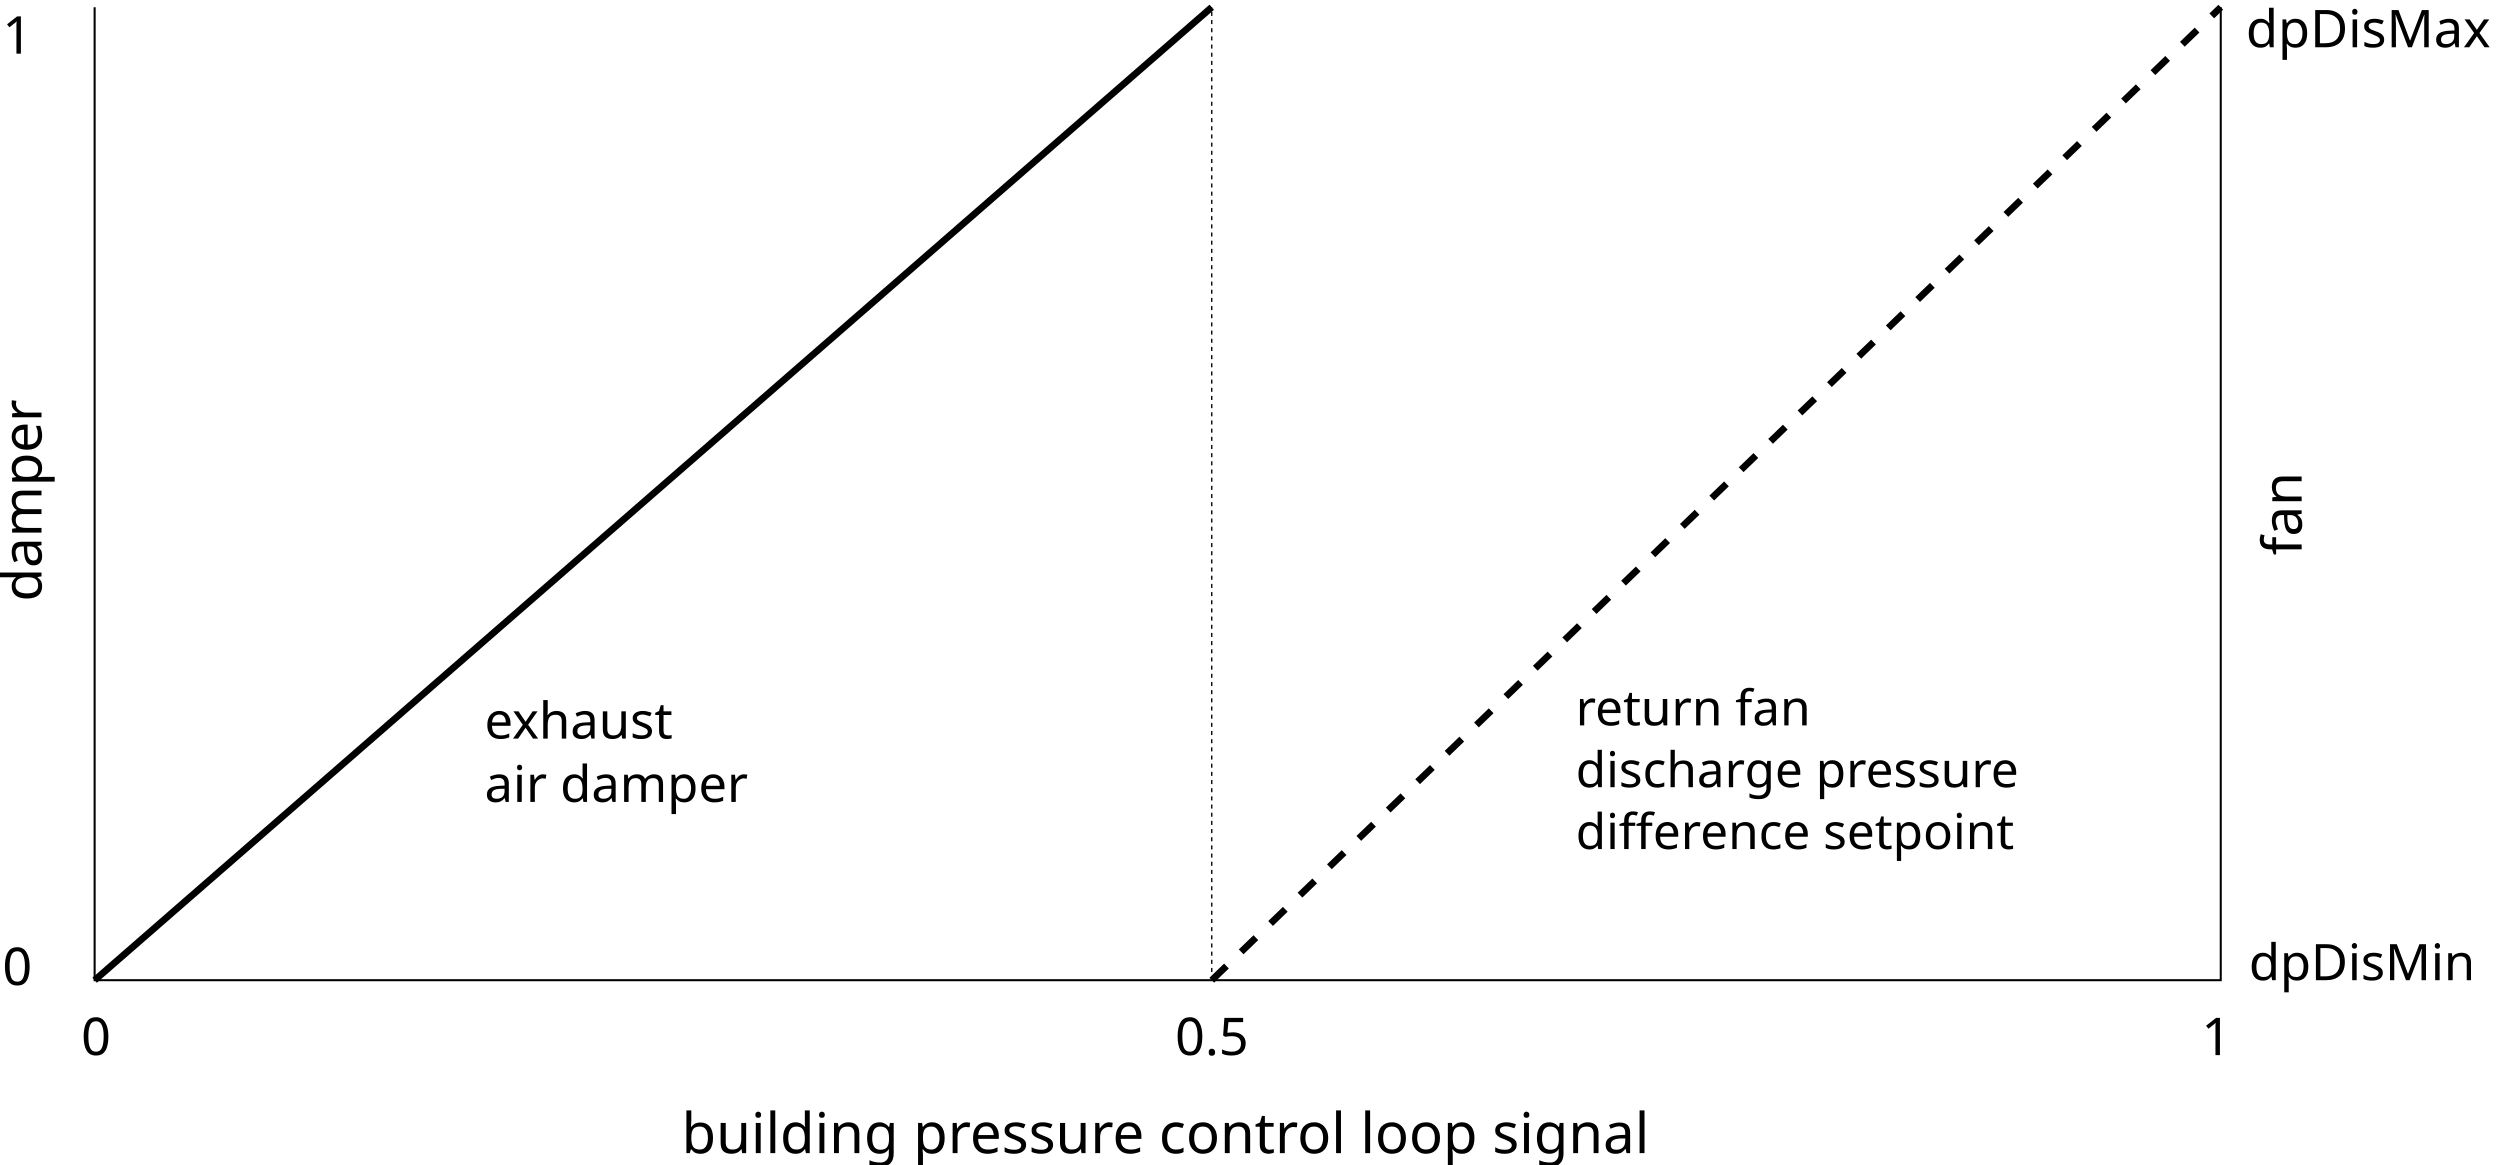
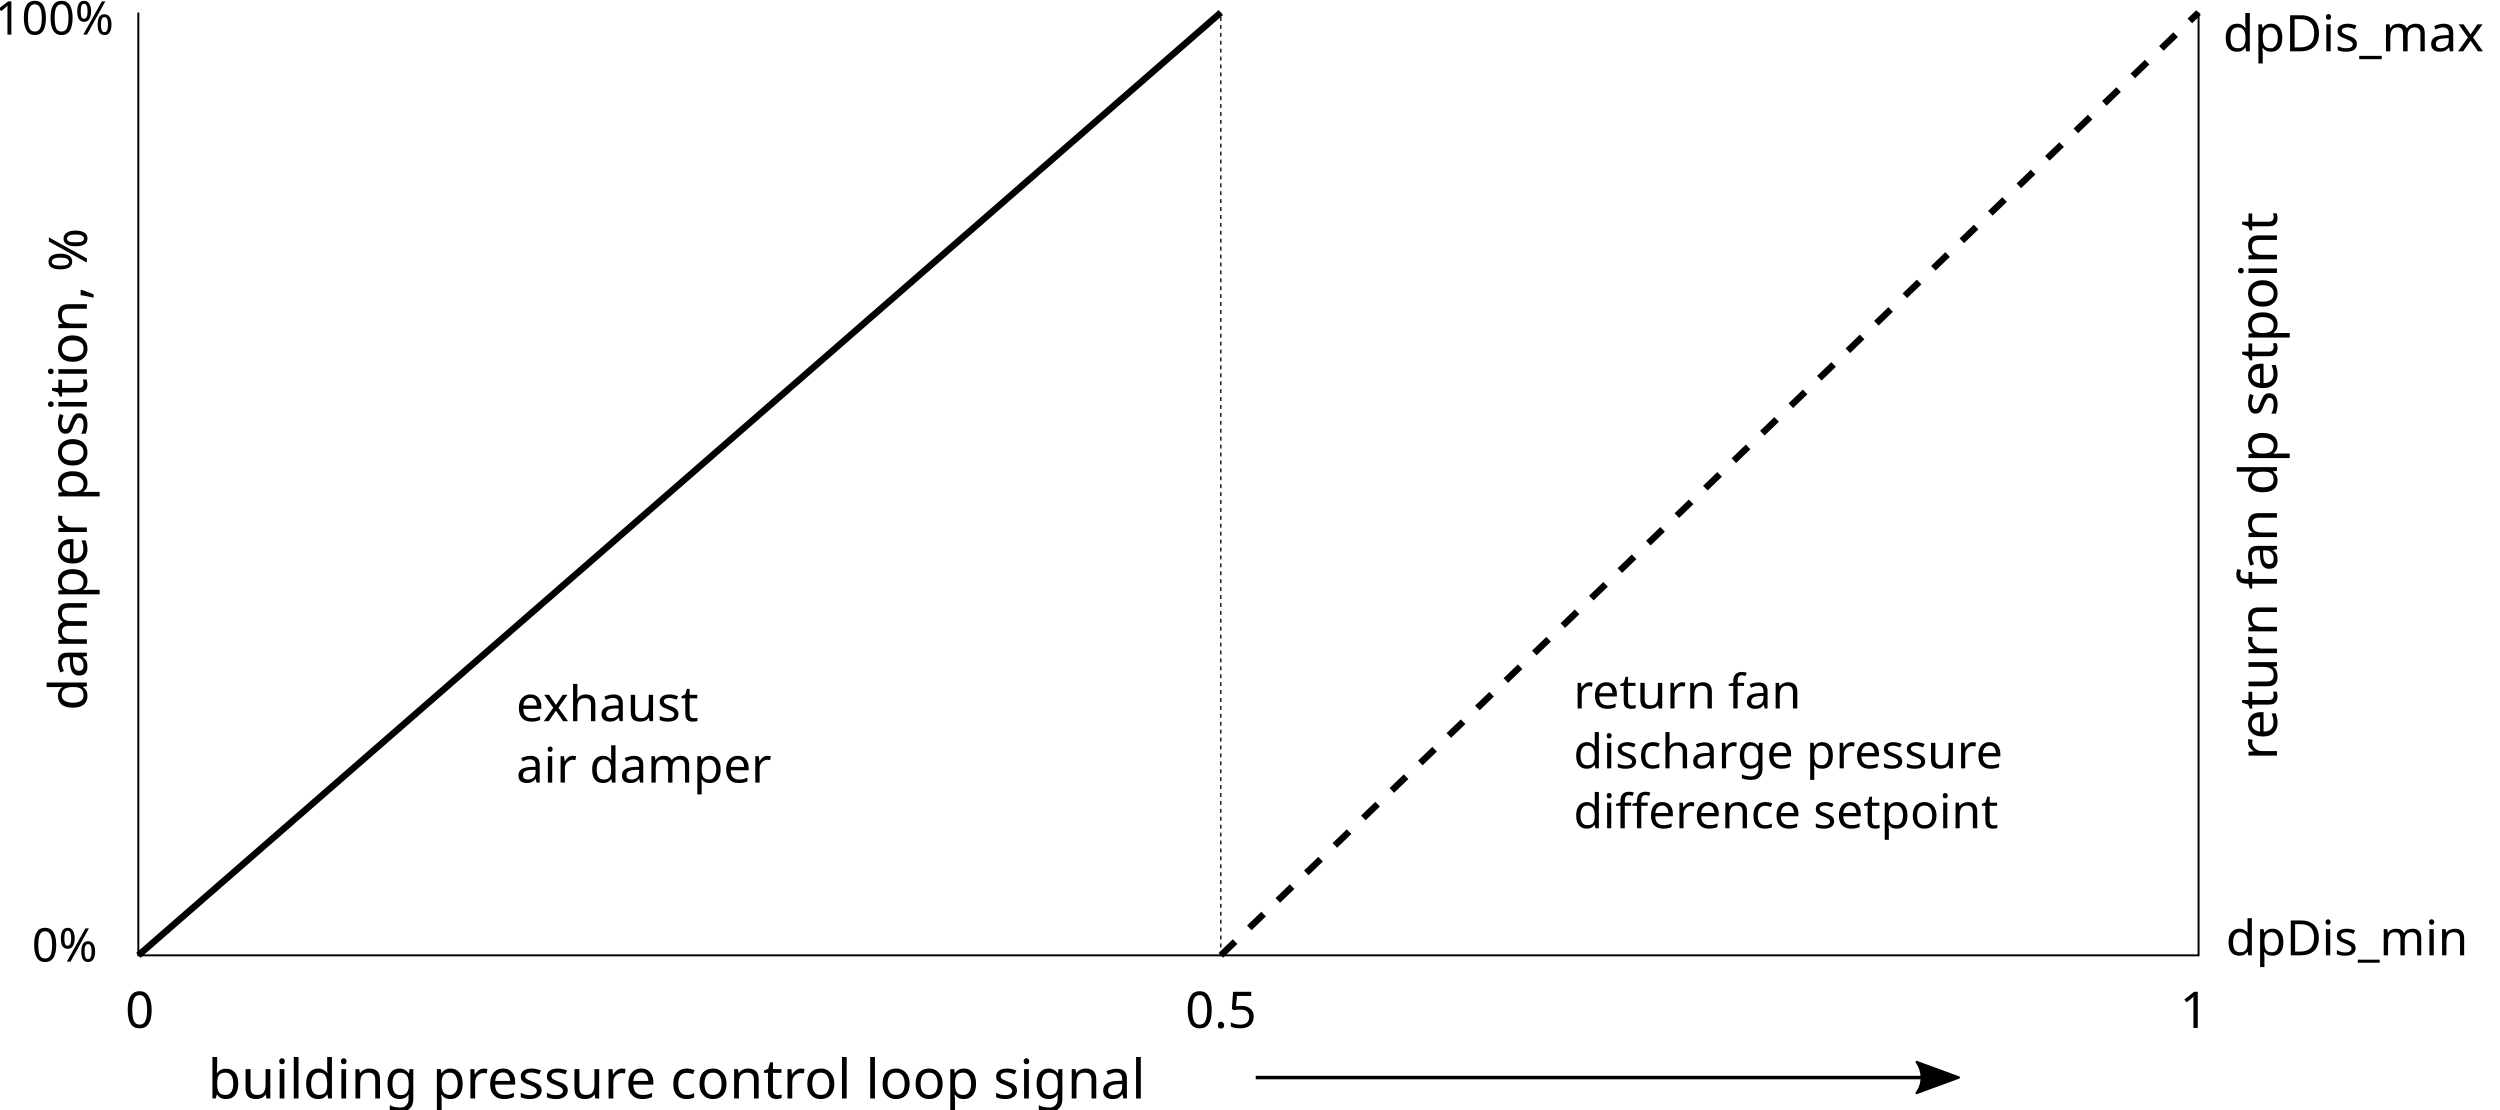
- <svg xmlns="http://www.w3.org/2000/svg" width="183.555mm" height="85.525mm" viewBox="0 0 183.555 85.525" version="1.1" id="svg8">
+ <svg xmlns="http://www.w3.org/2000/svg" width="189.426mm" height="84.09mm" viewBox="0 0 189.426 84.09" version="1.1" id="svg8">
  <defs id="defs2">
    <marker orient="auto" refY="0" refX="0" id="Arrow2Lend" style="overflow:visible">
      <path id="path1013" style="fill:#000000;fill-opacity:1;fill-rule:evenodd;stroke:#000000;stroke-width:0.625;stroke-linejoin:round;stroke-opacity:1" d="M 8.719,4.034 -2.207,0.016 8.719,-4.002 c -1.745,2.372 -1.735,5.617 -6e-7,8.035 z" transform="matrix(-1.1,0,0,-1.1,-1.1,0)" />
    </marker>
  </defs>
-   <g id="layer1" transform="translate(-14.21928,-84.80174)">
-     <path style="fill:none;fill-rule:evenodd;stroke:#000000;stroke-width:0.15;stroke-linecap:butt;stroke-linejoin:miter;stroke-miterlimit:4;stroke-dasharray:none;stroke-opacity:1" d="m 21.167,85.333 0,71.437 156.104,0 0,-71.437" id="path12" />
-     <path style="fill:none;fill-rule:evenodd;stroke:#000000;stroke-width:0.1;stroke-linecap:butt;stroke-linejoin:miter;stroke-miterlimit:4;stroke-dasharray:0.3, 0.3;stroke-dashoffset:0;stroke-opacity:1" d="m 103.188,156.771 0,-71.437" id="path14" />
+   <g id="layer1" transform="translate(-10.68543,-84.38404)">
+     <path style="fill:none;fill-rule:evenodd;stroke:#000000;stroke-width:0.15;stroke-linecap:butt;stroke-linejoin:miter;stroke-miterlimit:4;stroke-dasharray:none;stroke-opacity:1" d="M 21.167,85.333 V 156.771 H 177.271 V 85.333" id="path12" />
+     <path style="fill:none;fill-rule:evenodd;stroke:#000000;stroke-width:0.1;stroke-linecap:butt;stroke-linejoin:miter;stroke-miterlimit:4;stroke-dasharray:0.3, 0.3;stroke-dashoffset:0;stroke-opacity:1" d="M 103.188,156.771 V 85.333" id="path14" />
    <path style="fill:none;fill-rule:evenodd;stroke:#000000;stroke-width:0.5;stroke-linecap:butt;stroke-linejoin:miter;stroke-miterlimit:4;stroke-dasharray:none;stroke-opacity:1" d="M 21.167,156.771 103.188,85.333" id="path16" />
    <path style="fill:none;fill-rule:evenodd;stroke:#000000;stroke-width:0.5;stroke-linecap:butt;stroke-linejoin:miter;stroke-miterlimit:4;stroke-dasharray:1.5, 1.5;stroke-dashoffset:0;stroke-opacity:1" d="M 103.188,156.771 177.271,85.333" id="path20" />
-     <text xml:space="preserve" style="font-style:normal;font-weight:normal;font-size:4.133px;line-height:125%;font-family:sans-serif;letter-spacing:0px;word-spacing:0px;fill:#000000;fill-opacity:1;stroke:none;stroke-width:0.103px;stroke-linecap:butt;stroke-linejoin:miter;stroke-opacity:1" x="64.258" y="169.467" id="text26">
-       <tspan id="tspan24" x="64.258" y="169.467" style="stroke-width:0.103px">building pressure control loop signal</tspan>
+     <text xml:space="preserve" style="font-style:normal;font-weight:normal;line-height:0%;font-family:sans-serif;letter-spacing:0px;word-spacing:0px;fill:#000000;fill-opacity:1;stroke:none;stroke-width:0.103px;stroke-linecap:butt;stroke-linejoin:miter;stroke-opacity:1" x="26.423" y="167.615" id="text26">
+       <tspan id="tspan24" x="26.423" y="167.615" style="font-size:4.133px;line-height:1.25;stroke-width:0.103px">building pressure control loop signal</tspan>
    </text>
-     <text xml:space="preserve" style="font-style:normal;font-variant:normal;font-weight:normal;font-stretch:normal;font-size:3.724px;line-height:125%;font-family:sans-serif;-inkscape-font-specification:'sans-serif, Normal';text-align:start;letter-spacing:0px;word-spacing:0px;writing-mode:lr-tb;text-anchor:start;fill:#000000;fill-opacity:1;stroke:none;stroke-width:0.093px;stroke-linecap:butt;stroke-linejoin:miter;stroke-opacity:1" x="49.798" y="139.03" id="text26-6">
-       <tspan id="tspan52" x="49.798" y="139.03" style="stroke-width:0.093px">exhaust </tspan>
-       <tspan id="tspan54" x="49.798" y="143.685" style="stroke-width:0.093px">air damper</tspan>
+     <text xml:space="preserve" style="font-style:normal;font-variant:normal;font-weight:normal;font-stretch:normal;line-height:0%;font-family:sans-serif;-inkscape-font-specification:'sans-serif, Normal';text-align:start;letter-spacing:0px;word-spacing:0px;writing-mode:lr-tb;text-anchor:start;fill:#000000;fill-opacity:1;stroke:none;stroke-width:0.093px;stroke-linecap:butt;stroke-linejoin:miter;stroke-opacity:1" x="49.798" y="139.03" id="text26-6">
+       <tspan id="tspan52" x="49.798" y="139.03" style="font-size:3.724px;line-height:1.25;stroke-width:0.093px">exhaust </tspan>
+       <tspan id="tspan54" x="49.798" y="143.685" style="font-size:3.724px;line-height:1.25;stroke-width:0.093px">air damper</tspan>
    </text>
-     <text xml:space="preserve" style="font-style:normal;font-variant:normal;font-weight:normal;font-stretch:normal;font-size:3.631px;line-height:125%;font-family:sans-serif;-inkscape-font-specification:'sans-serif, Normal';text-align:start;letter-spacing:0px;word-spacing:0px;writing-mode:lr-tb;text-anchor:start;fill:#000000;fill-opacity:1;stroke:none;stroke-width:0.091px;stroke-linecap:butt;stroke-linejoin:miter;stroke-opacity:1" x="129.91" y="138.06" id="text26-6-3">
-       <tspan id="tspan77" x="129.91" y="138.06" style="stroke-width:0.091px">return fan</tspan>
-       <tspan x="129.91" y="142.599" style="stroke-width:0.091px" id="tspan3454">discharge pressure</tspan>
-       <tspan x="129.91" y="147.138" style="stroke-width:0.091px" id="tspan3456">difference setpoint</tspan>
+     <text xml:space="preserve" style="font-style:normal;font-variant:normal;font-weight:normal;font-stretch:normal;line-height:0%;font-family:sans-serif;-inkscape-font-specification:'sans-serif, Normal';text-align:start;letter-spacing:0px;word-spacing:0px;writing-mode:lr-tb;text-anchor:start;fill:#000000;fill-opacity:1;stroke:none;stroke-width:0.091px;stroke-linecap:butt;stroke-linejoin:miter;stroke-opacity:1" x="129.91" y="138.06" id="text26-6-3">
+       <tspan id="tspan77" x="129.91" y="138.06" style="font-size:3.631px;line-height:1.25;stroke-width:0.091px">return fan</tspan>
+       <tspan x="129.91" y="142.599" style="font-size:3.631px;line-height:1.25;stroke-width:0.091px" id="tspan3454">discharge pressure</tspan>
+       <tspan x="129.91" y="147.138" style="font-size:3.631px;line-height:1.25;stroke-width:0.091px" id="tspan3456">difference setpoint</tspan>
    </text>
-     <text xml:space="preserve" style="font-style:normal;font-variant:normal;font-weight:normal;font-stretch:normal;font-size:3.708px;line-height:125%;font-family:sans-serif;-inkscape-font-specification:'sans-serif, Normal';text-align:start;letter-spacing:0px;word-spacing:0px;writing-mode:lr-tb;text-anchor:start;fill:#000000;fill-opacity:1;stroke:none;stroke-width:0.093px;stroke-linecap:butt;stroke-linejoin:miter;stroke-opacity:1" x="179.339" y="156.769" id="text26-6-3-6">
-       <tspan id="tspan97" x="179.339" y="156.769" style="stroke-width:0.093px">dpDisMin</tspan>
+     <text xml:space="preserve" style="font-style:normal;font-variant:normal;font-weight:normal;font-stretch:normal;line-height:0%;font-family:sans-serif;-inkscape-font-specification:'sans-serif, Normal';text-align:start;letter-spacing:0px;word-spacing:0px;writing-mode:lr-tb;text-anchor:start;fill:#000000;fill-opacity:1;stroke:none;stroke-width:0.093px;stroke-linecap:butt;stroke-linejoin:miter;stroke-opacity:1" x="179.339" y="156.769" id="text26-6-3-6">
+       <tspan id="tspan97" x="179.339" y="156.769" style="font-size:3.708px;line-height:1.25;stroke-width:0.093px">dpDis_min</tspan>
    </text>
-     <text xml:space="preserve" style="font-style:normal;font-variant:normal;font-weight:normal;font-stretch:normal;font-size:3.826px;line-height:125%;font-family:sans-serif;-inkscape-font-specification:'sans-serif, Normal';text-align:start;letter-spacing:0px;word-spacing:0px;writing-mode:lr-tb;text-anchor:start;fill:#000000;fill-opacity:1;stroke:none;stroke-width:0.096px;stroke-linecap:butt;stroke-linejoin:miter;stroke-opacity:1" x="179.126" y="88.273" id="text26-6-3-6-9">
-       <tspan id="tspan117" x="179.126" y="88.273" style="stroke-width:0.096px">dpDisMax</tspan>
+     <text xml:space="preserve" style="font-style:normal;font-variant:normal;font-weight:normal;font-stretch:normal;line-height:0%;font-family:sans-serif;-inkscape-font-specification:'sans-serif, Normal';text-align:start;letter-spacing:0px;word-spacing:0px;writing-mode:lr-tb;text-anchor:start;fill:#000000;fill-opacity:1;stroke:none;stroke-width:0.096px;stroke-linecap:butt;stroke-linejoin:miter;stroke-opacity:1" x="179.126" y="88.273" id="text26-6-3-6-9">
+       <tspan id="tspan117" x="179.126" y="88.273" style="font-size:3.826px;line-height:1.25;stroke-width:0.096px">dpDis_max</tspan>
    </text>
-     <text xml:space="preserve" style="font-style:normal;font-variant:normal;font-weight:normal;font-stretch:normal;font-size:3.826px;line-height:125%;font-family:sans-serif;-inkscape-font-specification:'sans-serif, Normal';text-align:start;letter-spacing:0px;word-spacing:0px;writing-mode:lr-tb;text-anchor:start;fill:#000000;fill-opacity:1;stroke:none;stroke-width:0.096px;stroke-linecap:butt;stroke-linejoin:miter;stroke-opacity:1" x="14.394" y="88.742" id="text26-6-3-6-9-2">
-       <tspan id="tspan143" x="14.394" y="88.742" style="stroke-width:0.096px">1</tspan>
+     <text xml:space="preserve" style="font-style:normal;font-variant:normal;font-weight:normal;font-stretch:normal;font-size:3.538px;line-height:0%;font-family:sans-serif;-inkscape-font-specification:'sans-serif, Normal';font-variant-ligatures:normal;font-variant-caps:normal;font-variant-numeric:normal;font-feature-settings:normal;text-align:start;letter-spacing:0px;word-spacing:0px;writing-mode:lr-tb;text-anchor:start;fill:#000000;fill-opacity:1;stroke:none;stroke-width:0.028px;stroke-linecap:butt;stroke-linejoin:miter;stroke-opacity:1" x="10.297" y="87.01" id="text26-6-3-6-9-2">
+       <tspan id="tspan860" x="10.297" y="87.01" style="stroke-width:0.028px">100%</tspan>
    </text>
-     <text xml:space="preserve" style="font-style:normal;font-variant:normal;font-weight:normal;font-stretch:normal;font-size:4.008px;line-height:125%;font-family:sans-serif;-inkscape-font-specification:'sans-serif, Normal';text-align:start;letter-spacing:0px;word-spacing:0px;writing-mode:lr-tb;text-anchor:start;fill:#000000;fill-opacity:1;stroke:none;stroke-width:0.1px;stroke-linecap:butt;stroke-linejoin:miter;stroke-opacity:1" x="-128.963" y="17.264" id="text26-3" transform="matrix(0,-1,1,0,0,0)">
-       <tspan id="tspan165" x="-128.963" y="17.264" style="font-style:normal;font-variant:normal;font-weight:normal;font-stretch:normal;font-size:4.008px;line-height:125%;font-family:sans-serif;-inkscape-font-specification:'sans-serif, Normal';text-align:start;writing-mode:lr-tb;text-anchor:start;stroke-width:0.1px">damper</tspan>
+     <text xml:space="preserve" style="font-style:normal;font-variant:normal;font-weight:normal;font-stretch:normal;line-height:0%;font-family:sans-serif;-inkscape-font-specification:'sans-serif, Normal';text-align:start;letter-spacing:0px;word-spacing:0px;writing-mode:lr-tb;text-anchor:start;fill:#000000;fill-opacity:1;stroke:none;stroke-width:0.1px;stroke-linecap:butt;stroke-linejoin:miter;stroke-opacity:1" x="-138.224" y="17.264" id="text26-3" transform="rotate(-90)">
+       <tspan id="tspan165" x="-138.224" y="17.264" style="font-style:normal;font-variant:normal;font-weight:normal;font-stretch:normal;font-size:4.008px;line-height:125%;font-family:sans-serif;-inkscape-font-specification:'sans-serif, Normal';text-align:start;writing-mode:lr-tb;text-anchor:start;stroke-width:0.1px">damper position, %</tspan>
    </text>
-     <text id="text3506" y="157.129" x="14.394" style="font-style:normal;font-variant:normal;font-weight:normal;font-stretch:normal;font-size:3.826px;line-height:125%;font-family:sans-serif;-inkscape-font-specification:'sans-serif, Normal';text-align:start;letter-spacing:0px;word-spacing:0px;writing-mode:lr-tb;text-anchor:start;fill:#000000;fill-opacity:1;stroke:none;stroke-width:0.096px;stroke-linecap:butt;stroke-linejoin:miter;stroke-opacity:1" xml:space="preserve">
-       <tspan style="stroke-width:0.096px" y="157.129" x="14.394" id="tspan3508">0</tspan>
+     <text id="text3506" y="157.249" x="13.1" style="font-style:normal;font-variant:normal;font-weight:normal;font-stretch:normal;font-size:3.538px;line-height:0%;font-family:sans-serif;-inkscape-font-specification:'sans-serif, Normal';font-variant-ligatures:normal;font-variant-caps:normal;font-variant-numeric:normal;font-feature-settings:normal;text-align:start;letter-spacing:0px;word-spacing:0px;writing-mode:lr-tb;text-anchor:start;fill:#000000;fill-opacity:1;stroke:none;stroke-width:0.028px;stroke-linecap:butt;stroke-linejoin:miter;stroke-opacity:1" xml:space="preserve">
+       <tspan id="tspan858" x="13.1" y="157.249" style="stroke-width:0.028px">0%</tspan>
    </text>
-     <text xml:space="preserve" style="font-style:normal;font-variant:normal;font-weight:normal;font-stretch:normal;font-size:3.826px;line-height:125%;font-family:sans-serif;-inkscape-font-specification:'sans-serif, Normal';text-align:start;letter-spacing:0px;word-spacing:0px;writing-mode:lr-tb;text-anchor:start;fill:#000000;fill-opacity:1;stroke:none;stroke-width:0.096px;stroke-linecap:butt;stroke-linejoin:miter;stroke-opacity:1" x="20.176" y="162.268" id="text3510">
-       <tspan id="tspan3512" x="20.176" y="162.268" style="stroke-width:0.096px">0</tspan>
+     <text xml:space="preserve" style="font-style:normal;font-variant:normal;font-weight:normal;font-stretch:normal;line-height:0%;font-family:sans-serif;-inkscape-font-specification:'sans-serif, Normal';text-align:start;letter-spacing:0px;word-spacing:0px;writing-mode:lr-tb;text-anchor:start;fill:#000000;fill-opacity:1;stroke:none;stroke-width:0.096px;stroke-linecap:butt;stroke-linejoin:miter;stroke-opacity:1" x="20.176" y="162.268" id="text3510">
+       <tspan id="tspan3512" x="20.176" y="162.268" style="font-size:3.826px;line-height:1.25;stroke-width:0.096px">0</tspan>
    </text>
-     <text id="text3514" y="162.268" x="100.496" style="font-style:normal;font-variant:normal;font-weight:normal;font-stretch:normal;font-size:3.826px;line-height:125%;font-family:sans-serif;-inkscape-font-specification:'sans-serif, Normal';text-align:start;letter-spacing:0px;word-spacing:0px;writing-mode:lr-tb;text-anchor:start;fill:#000000;fill-opacity:1;stroke:none;stroke-width:0.096px;stroke-linecap:butt;stroke-linejoin:miter;stroke-opacity:1" xml:space="preserve">
-       <tspan style="stroke-width:0.096px" y="162.268" x="100.496" id="tspan3516">0.5</tspan>
+     <text id="text3514" y="162.268" x="100.496" style="font-style:normal;font-variant:normal;font-weight:normal;font-stretch:normal;line-height:0%;font-family:sans-serif;-inkscape-font-specification:'sans-serif, Normal';text-align:start;letter-spacing:0px;word-spacing:0px;writing-mode:lr-tb;text-anchor:start;fill:#000000;fill-opacity:1;stroke:none;stroke-width:0.096px;stroke-linecap:butt;stroke-linejoin:miter;stroke-opacity:1" xml:space="preserve">
+       <tspan style="font-size:3.826px;line-height:1.25;stroke-width:0.096px" y="162.268" x="100.496" id="tspan3516">0.5</tspan>
    </text>
-     <text xml:space="preserve" style="font-style:normal;font-variant:normal;font-weight:normal;font-stretch:normal;font-size:3.826px;line-height:125%;font-family:sans-serif;-inkscape-font-specification:'sans-serif, Normal';text-align:start;letter-spacing:0px;word-spacing:0px;writing-mode:lr-tb;text-anchor:start;fill:#000000;fill-opacity:1;stroke:none;stroke-width:0.096px;stroke-linecap:butt;stroke-linejoin:miter;stroke-opacity:1" x="175.851" y="162.268" id="text3518">
-       <tspan id="tspan3520" x="175.851" y="162.268" style="stroke-width:0.096px">1</tspan>
+     <text xml:space="preserve" style="font-style:normal;font-variant:normal;font-weight:normal;font-stretch:normal;line-height:0%;font-family:sans-serif;-inkscape-font-specification:'sans-serif, Normal';text-align:start;letter-spacing:0px;word-spacing:0px;writing-mode:lr-tb;text-anchor:start;fill:#000000;fill-opacity:1;stroke:none;stroke-width:0.096px;stroke-linecap:butt;stroke-linejoin:miter;stroke-opacity:1" x="175.851" y="162.268" id="text3518">
+       <tspan id="tspan3520" x="175.851" y="162.268" style="font-size:3.826px;line-height:1.25;stroke-width:0.096px">1</tspan>
    </text>
-     <text transform="matrix(0,-1,1,0,0,0)" id="text3522" y="183.211" x="-125.576" style="font-style:normal;font-variant:normal;font-weight:normal;font-stretch:normal;font-size:4.008px;line-height:125%;font-family:sans-serif;-inkscape-font-specification:'sans-serif, Normal';text-align:start;letter-spacing:0px;word-spacing:0px;writing-mode:lr-tb;text-anchor:start;fill:#000000;fill-opacity:1;stroke:none;stroke-width:0.1px;stroke-linecap:butt;stroke-linejoin:miter;stroke-opacity:1" xml:space="preserve">
-       <tspan style="font-style:normal;font-variant:normal;font-weight:normal;font-stretch:normal;font-size:4.008px;line-height:125%;font-family:sans-serif;-inkscape-font-specification:'sans-serif, Normal';text-align:start;writing-mode:lr-tb;text-anchor:start;stroke-width:0.1px" y="183.211" x="-125.576" id="tspan3524">fan</tspan>
+     <text transform="rotate(-90)" id="text3522" y="183.211" x="-141.981" style="font-style:normal;font-variant:normal;font-weight:normal;font-stretch:normal;line-height:0%;font-family:sans-serif;-inkscape-font-specification:'sans-serif, Normal';text-align:start;letter-spacing:0px;word-spacing:0px;writing-mode:lr-tb;text-anchor:start;fill:#000000;fill-opacity:1;stroke:none;stroke-width:0.1px;stroke-linecap:butt;stroke-linejoin:miter;stroke-opacity:1" xml:space="preserve">
+       <tspan style="font-style:normal;font-variant:normal;font-weight:normal;font-stretch:normal;font-size:4.008px;line-height:125%;font-family:sans-serif;-inkscape-font-specification:'sans-serif, Normal';text-align:start;writing-mode:lr-tb;text-anchor:start;stroke-width:0.1px" y="183.211" x="-141.981" id="tspan3524">return fan dp setpoint</tspan>
    </text>
+     <path style="fill:none;stroke:#000000;stroke-width:0.265;stroke-linecap:butt;stroke-linejoin:miter;stroke-miterlimit:4;stroke-dasharray:none;stroke-opacity:1;marker-end:url(#Arrow2Lend)" d="m 105.833,166.031 h 52.917" id="path862" />
  </g>
</svg>
